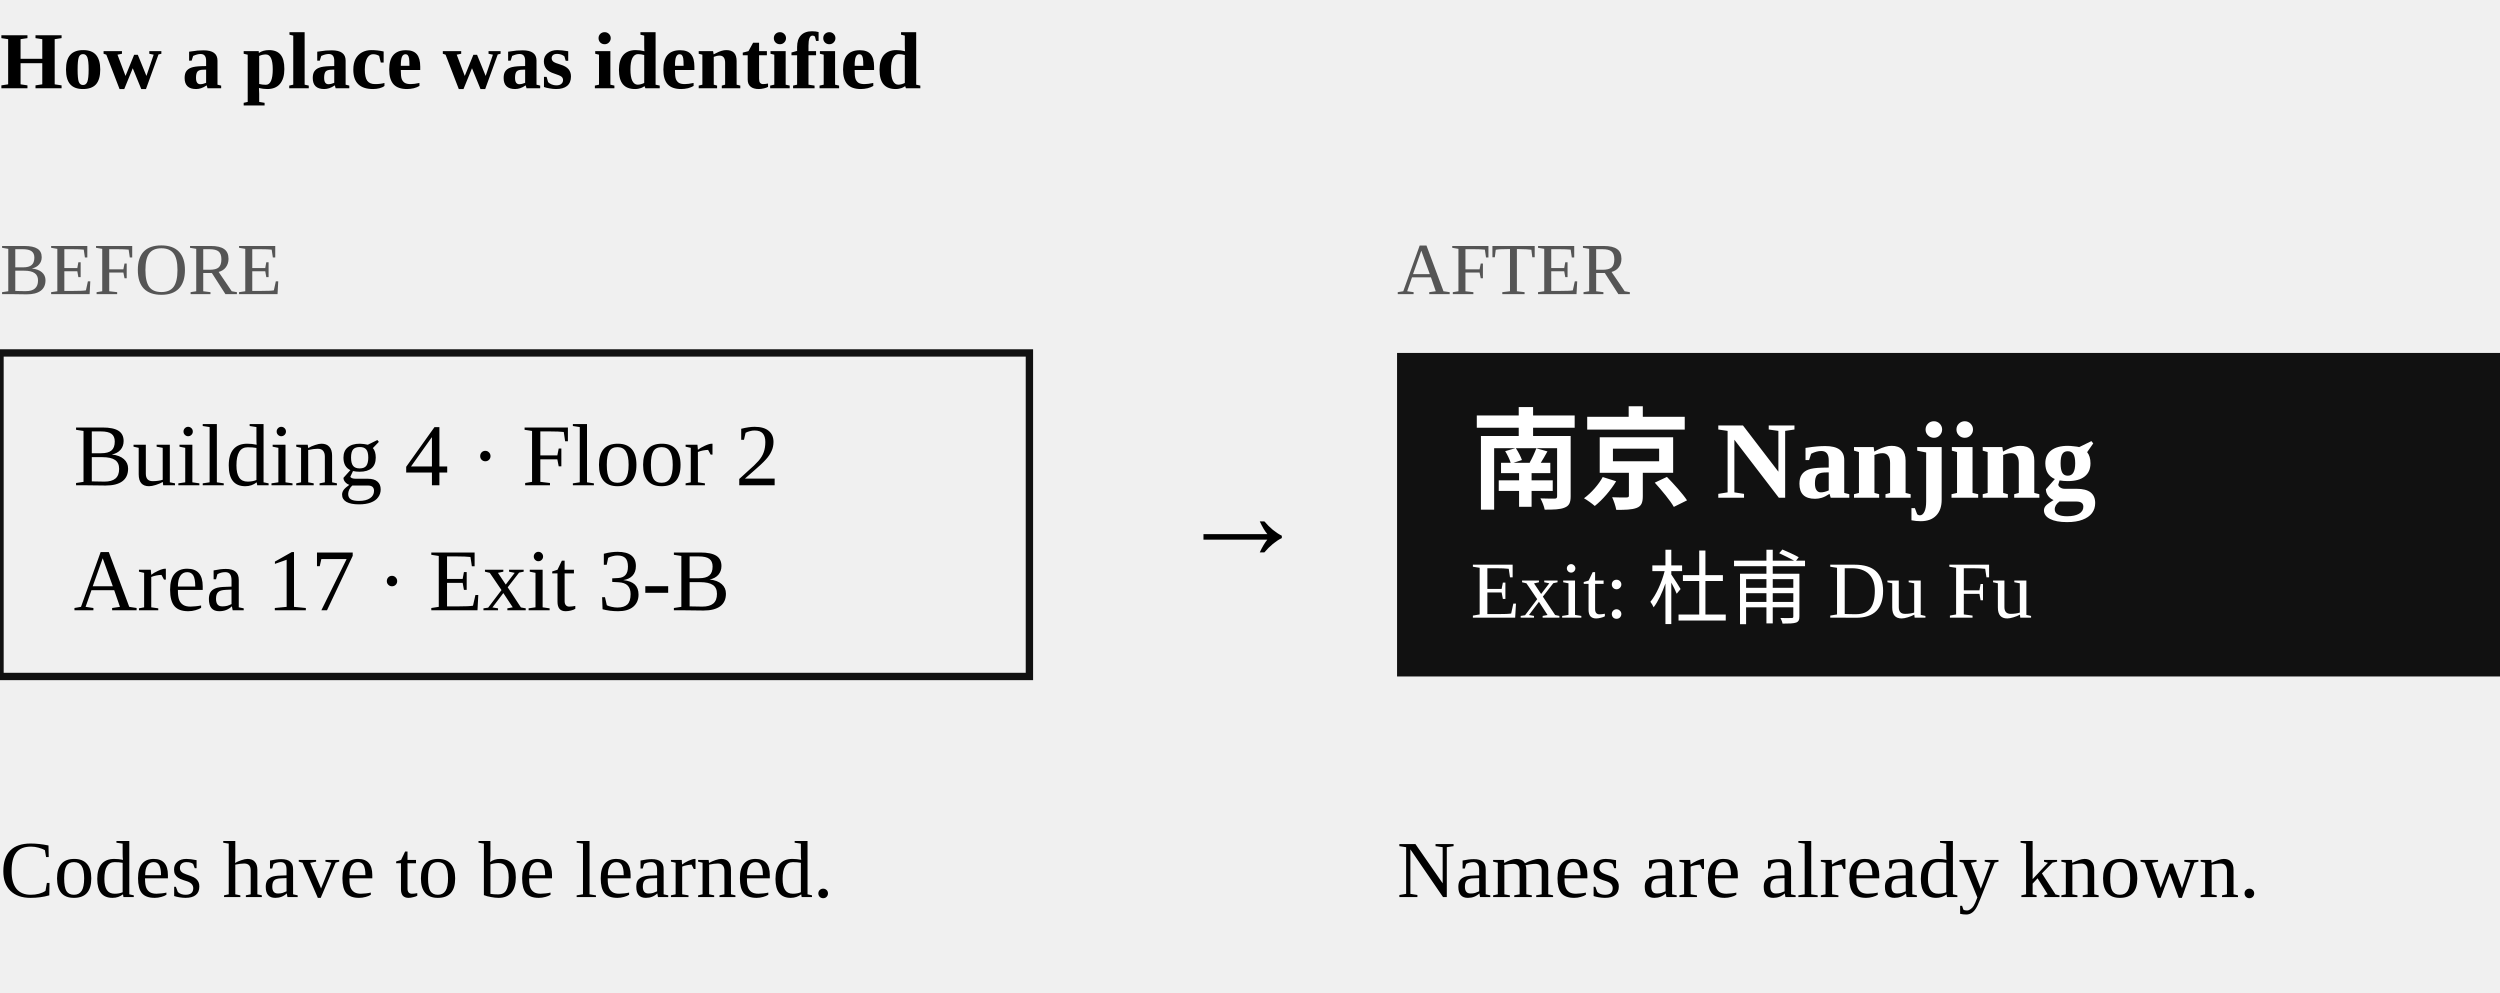
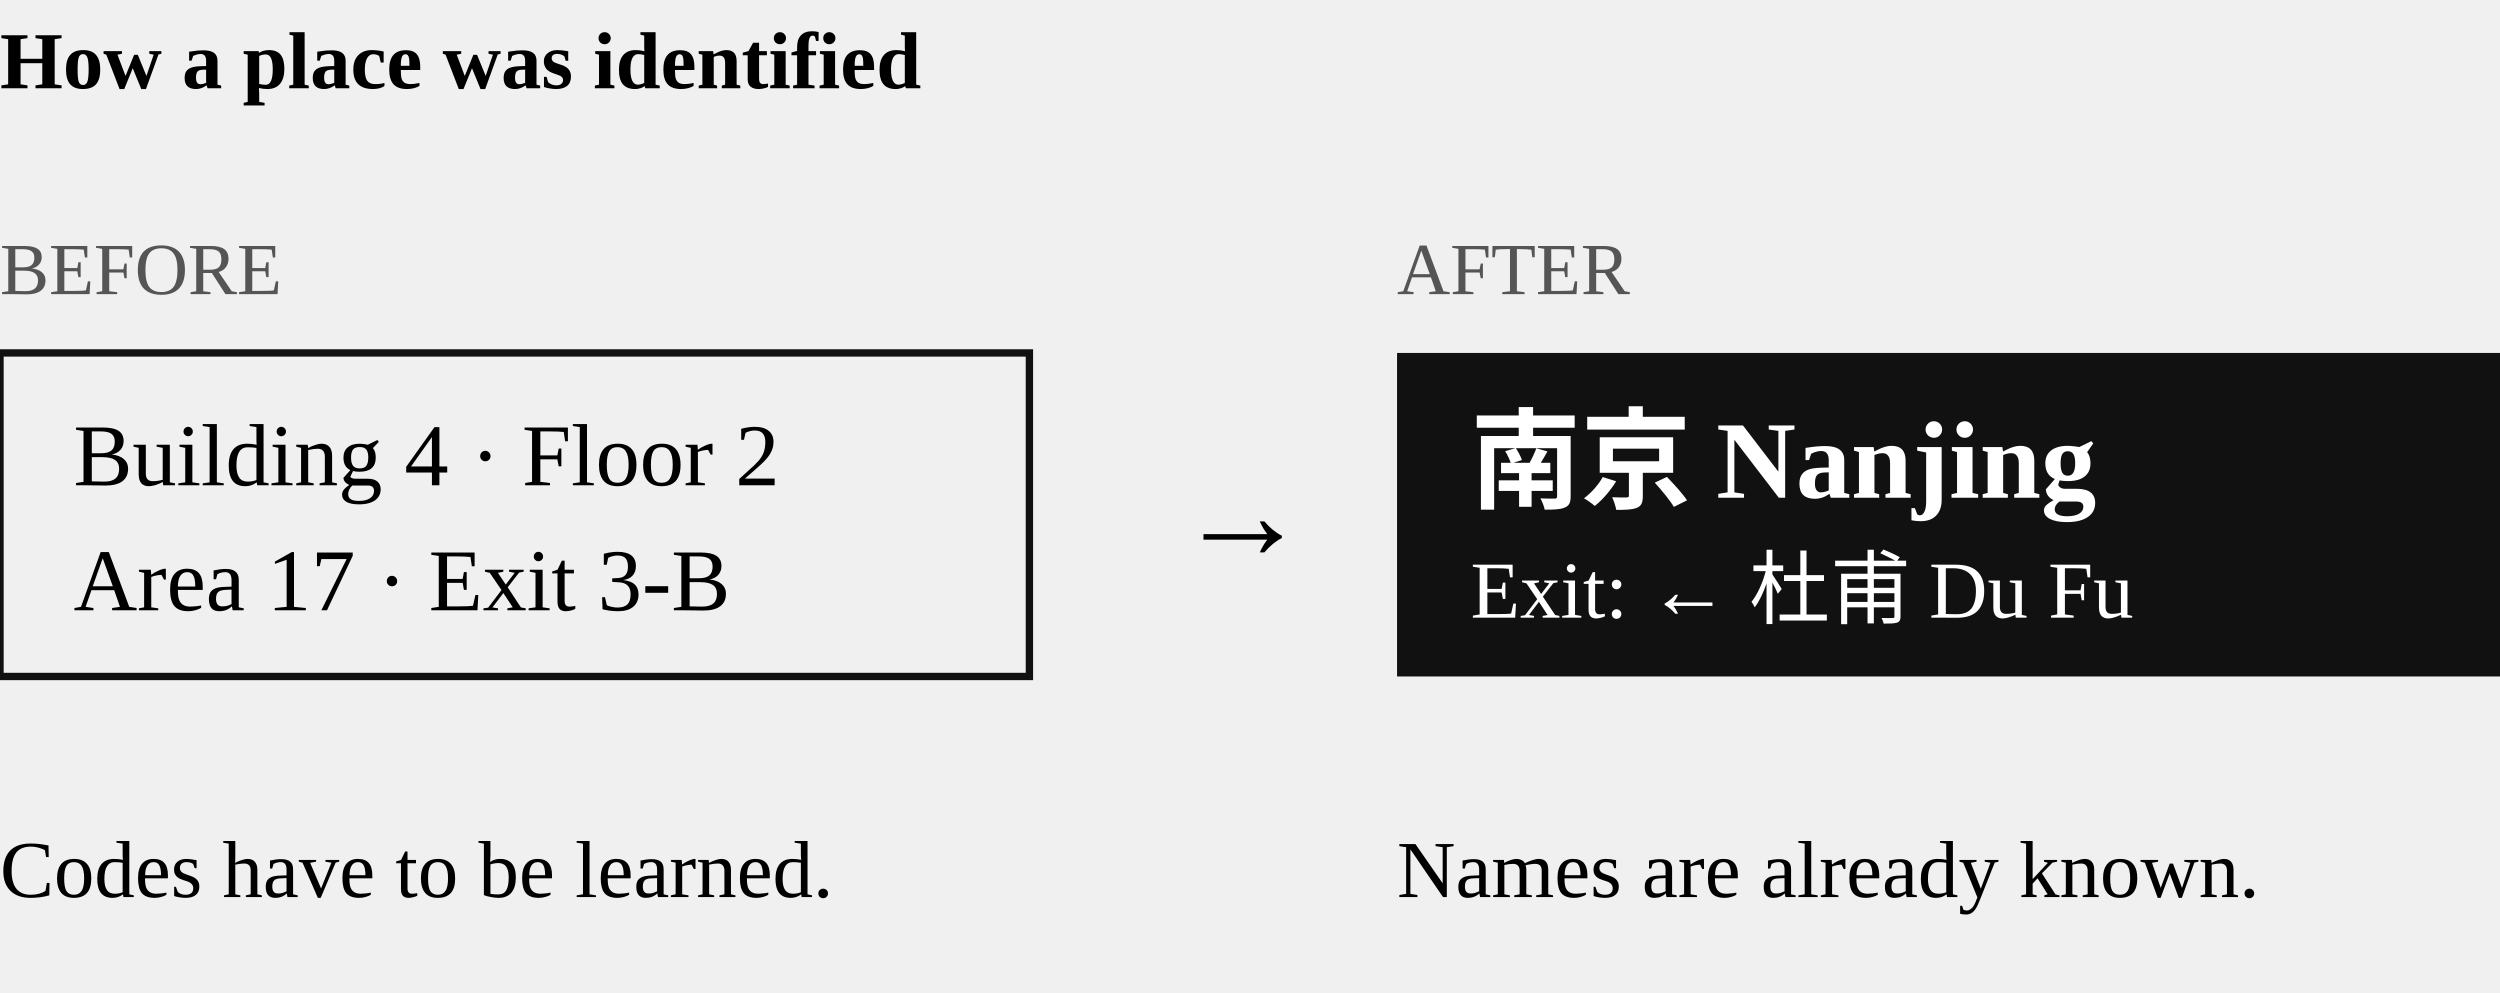
<svg viewBox="0 0 340 135" role="img" aria-labelledby="f2t">
  <text x="0" y="12" font-size="11" font-weight="600">How a place was identified</text>
  <text x="0" y="40" font-size="10" fill="#555">BEFORE</text>
  <rect x="0" y="48" width="140" height="44" fill="none" stroke="#111" stroke-width="1" />
  <text x="10" y="66" font-size="12">Building 4 · Floor 2</text>
  <text x="10" y="83" font-size="12">Area 17 · Exit 3-B</text>
  <text x="160" y="76" font-size="18">→</text>
  <text x="190" y="40" font-size="10" fill="#555">AFTER</text>
  <rect x="190" y="48" width="150" height="44" fill="#111" />
  <text x="200" y="68" font-size="15" font-weight="700" fill="#fff" style="fill:#fff">南京 Nanjing</text>
-   <text x="200" y="84" font-size="11" fill="#fff" style="fill:#fff">Exit: 杜甫 Du Fu</text>
+   <text x="200" y="84" font-size="11" fill="#fff" style="fill:#fff">Exit: ← 杜甫 Du Fu</text>
  <text x="0" y="122" font-size="11">Codes have to be learned.</text>
  <text x="190" y="122" font-size="11">Names are already known.</text>
</svg>
